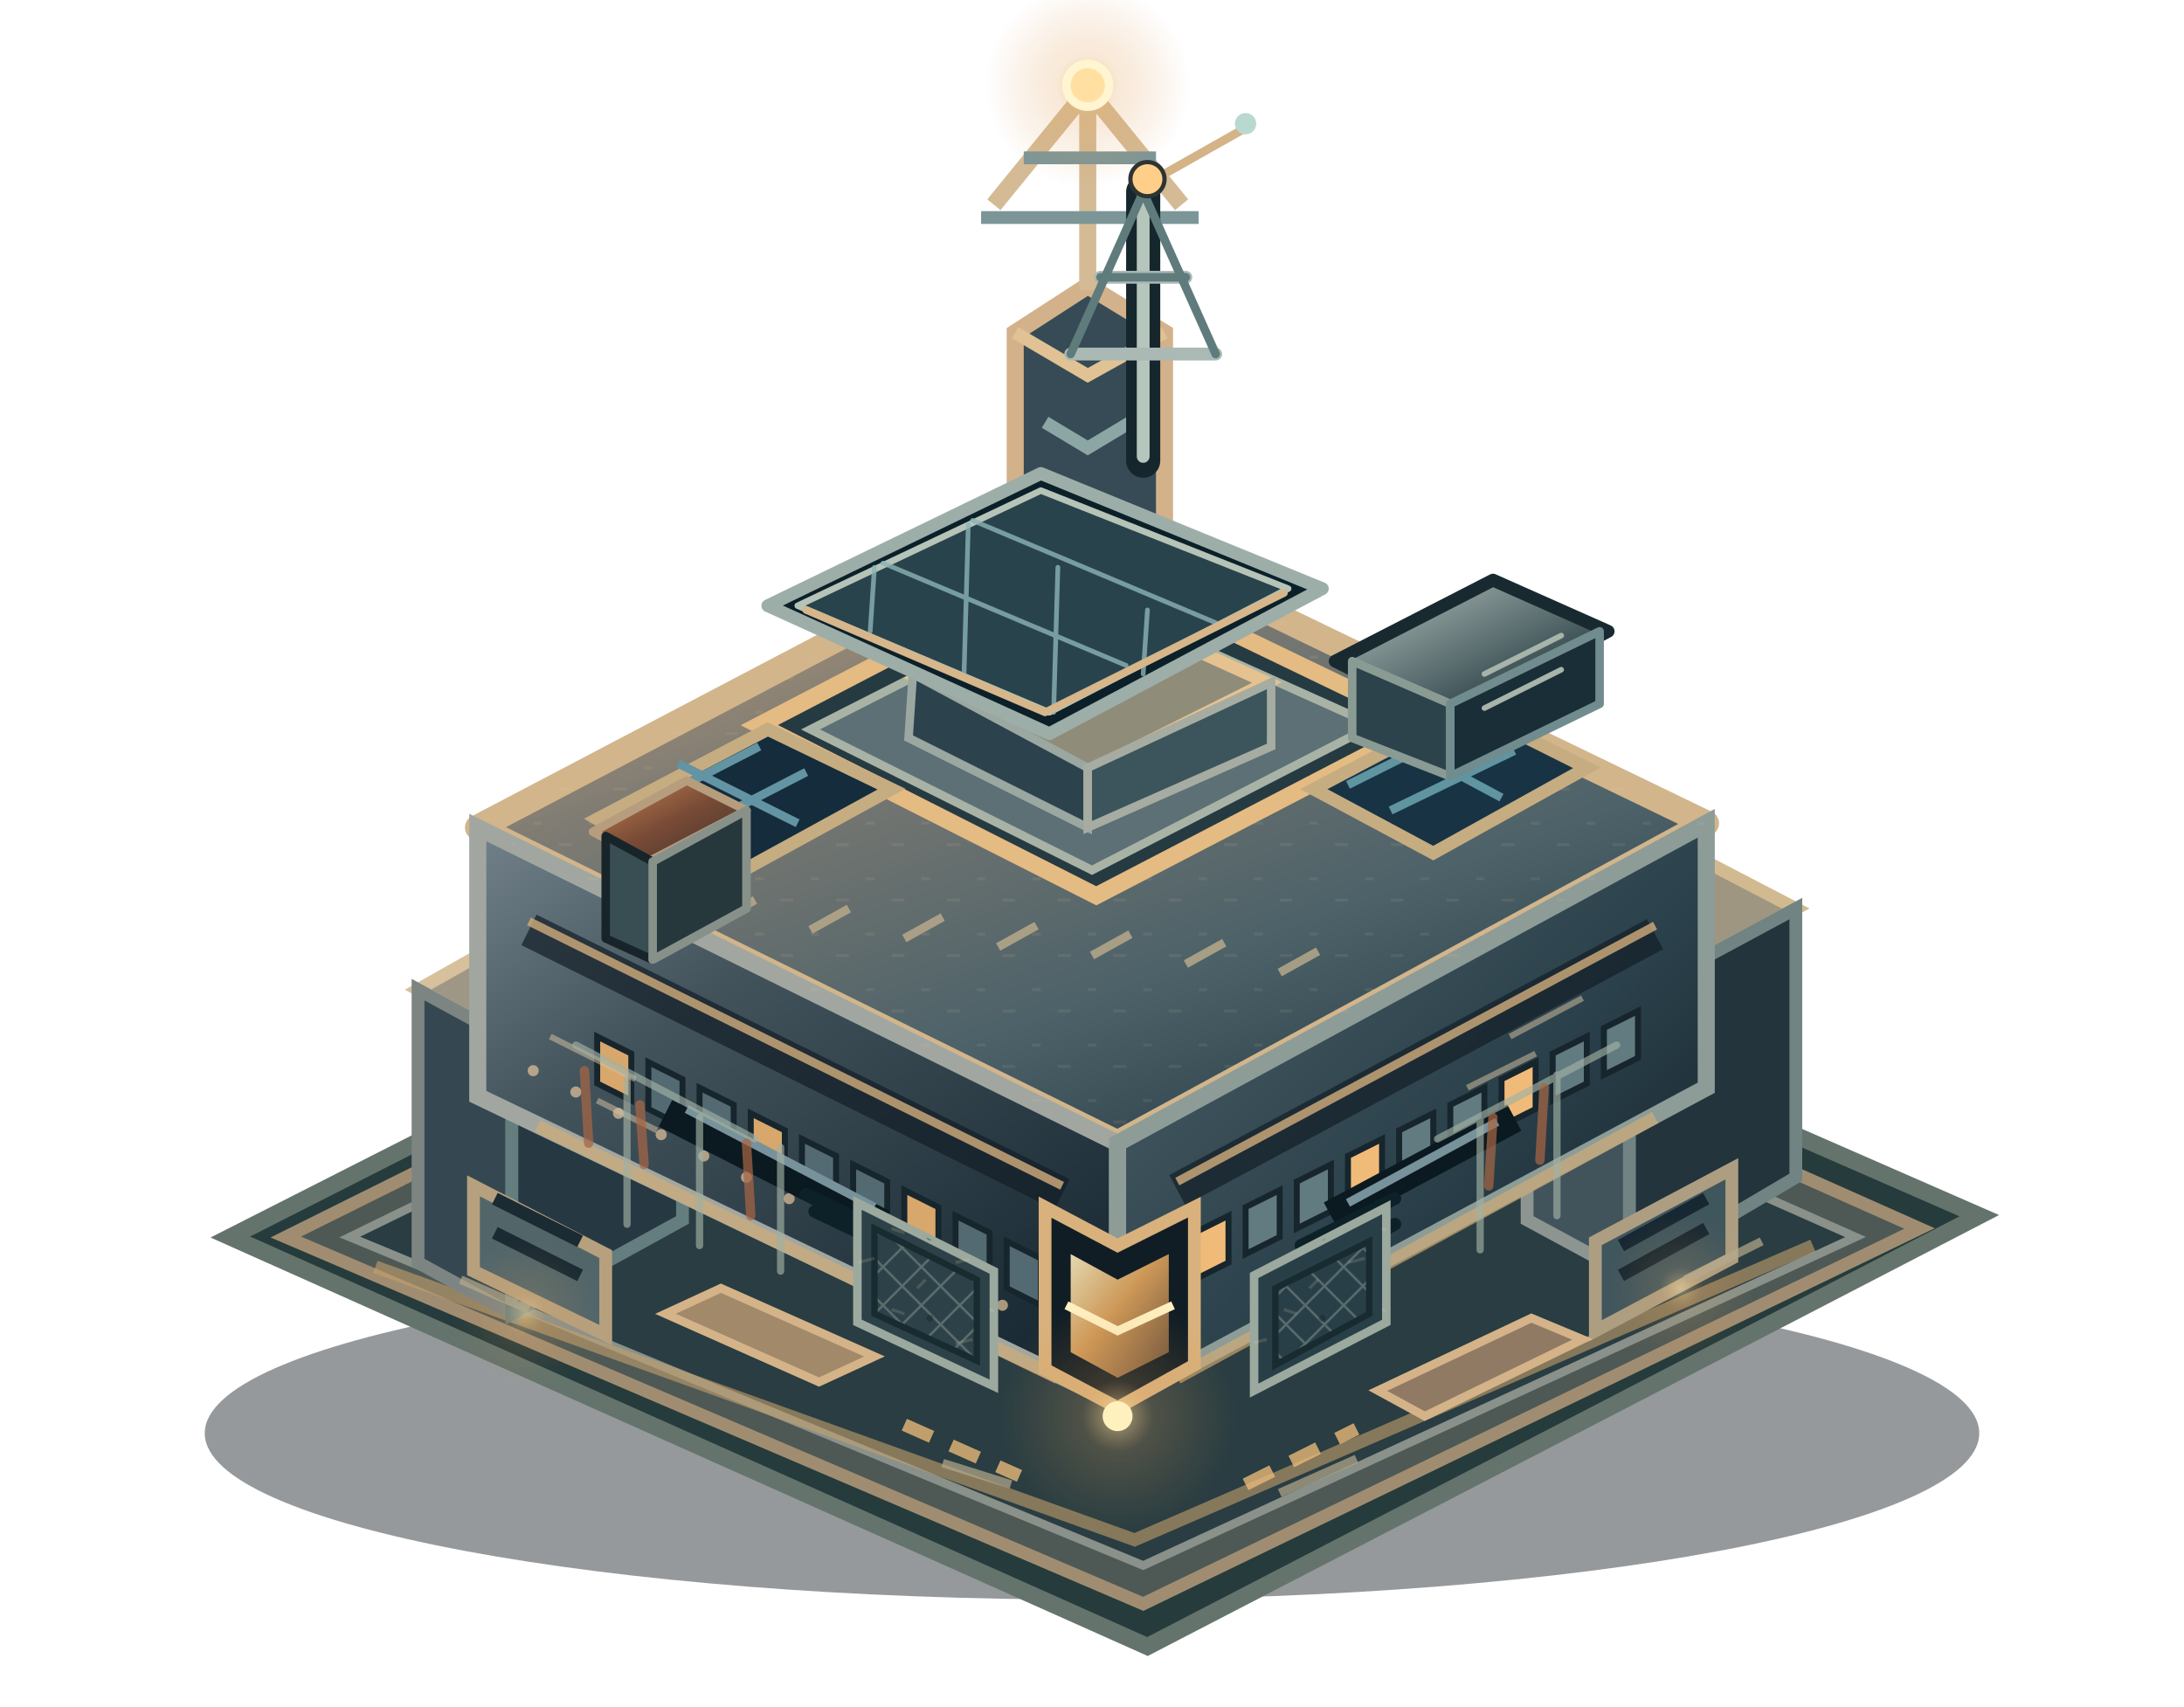
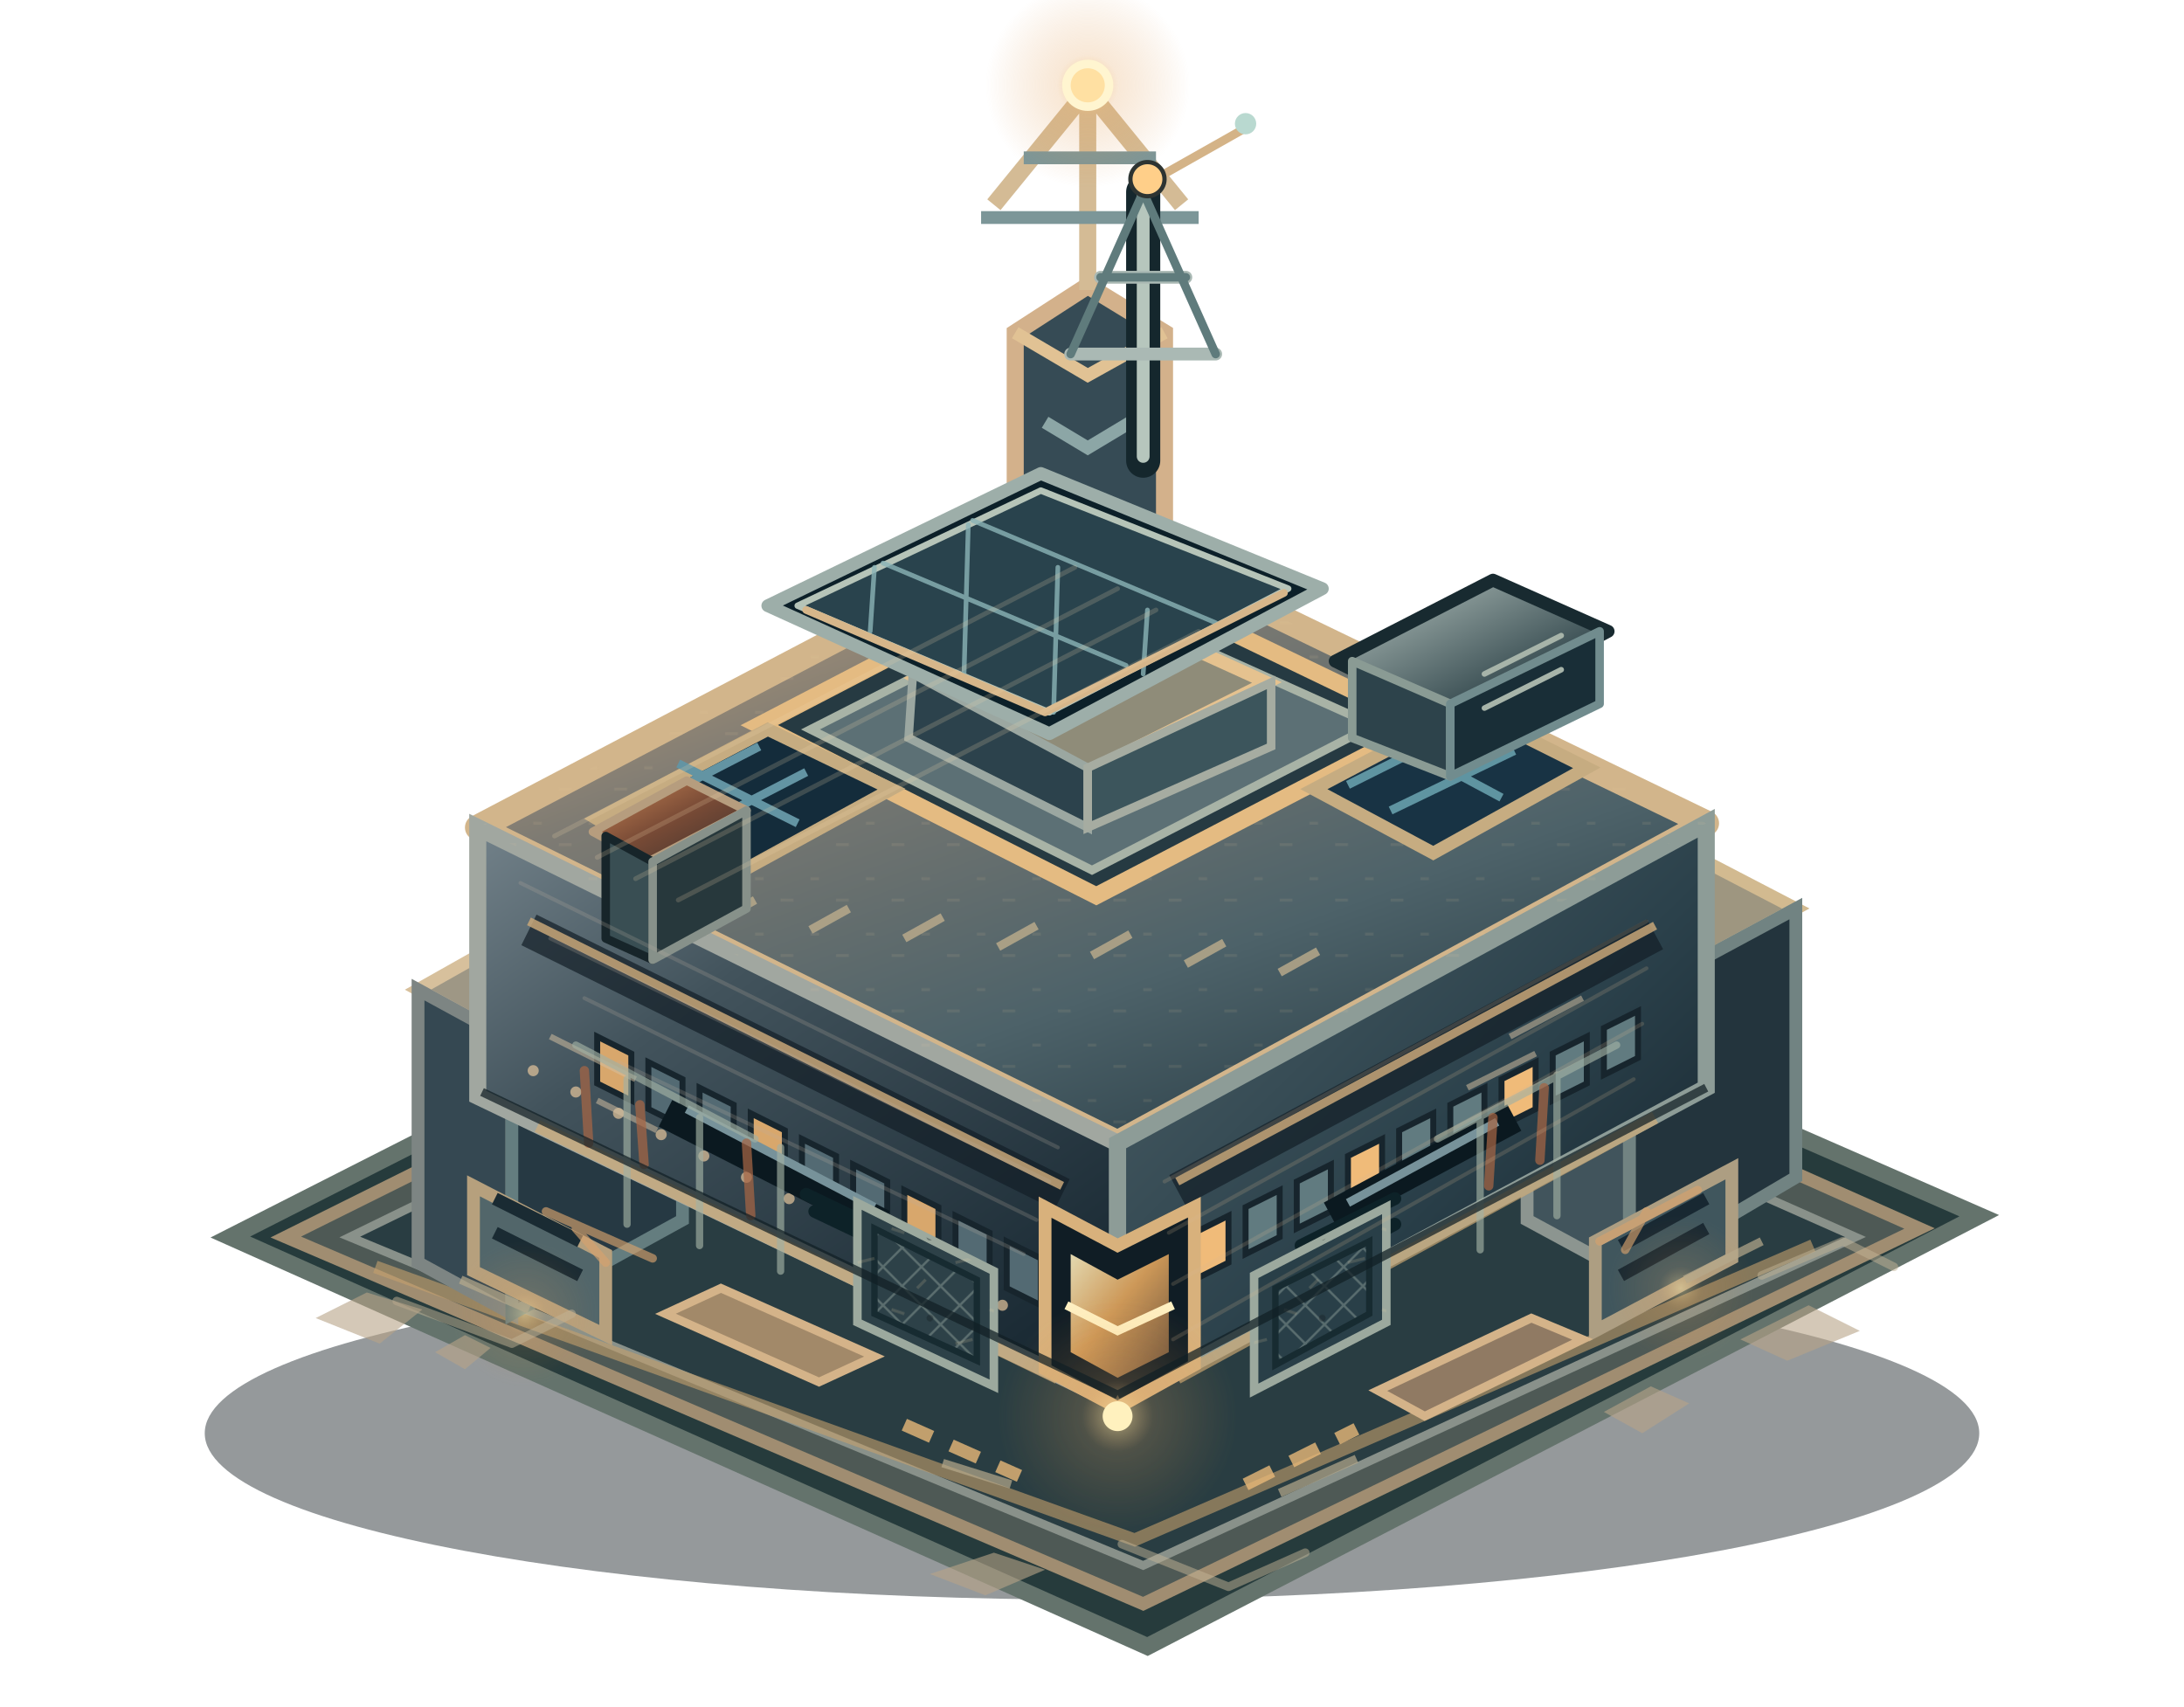
<svg xmlns="http://www.w3.org/2000/svg" width="1024" height="800" viewBox="0 0 512 400">
  <defs>
    <linearGradient id="roof" x1=".1" y1="0" x2=".8" y2="1">
      <stop stop-color="#c9a47a" />
      <stop offset=".32" stop-color="#7e7b73" />
      <stop offset=".7" stop-color="#4d6269" />
      <stop offset="1" stop-color="#263a43" />
    </linearGradient>
    <linearGradient id="wallL" x1="0" y1="0" x2=".8" y2="1">
      <stop stop-color="#73828a" />
      <stop offset=".35" stop-color="#42535c" />
      <stop offset="1" stop-color="#182832" />
    </linearGradient>
    <linearGradient id="wallR" x1="0" y1="0" x2="1" y2="1">
      <stop stop-color="#50636a" />
      <stop offset=".55" stop-color="#2b414b" />
      <stop offset="1" stop-color="#111e27" />
    </linearGradient>
    <linearGradient id="plinth" x1="0" y1="0" x2="0" y2="1">
      <stop stop-color="#6f7874" />
      <stop offset="1" stop-color="#1c2c33" />
    </linearGradient>
    <linearGradient id="glass" x1="0" y1="0" x2="1" y2="1">
      <stop stop-color="#fff2c3" />
      <stop offset=".45" stop-color="#e6a95f" />
      <stop offset="1" stop-color="#73573f" />
    </linearGradient>
    <radialGradient id="lamp">
      <stop stop-color="#ffe7a4" stop-opacity=".8" />
      <stop offset=".3" stop-color="#e6a45d" stop-opacity=".25" />
      <stop offset="1" stop-color="#d5893b" stop-opacity="0" />
    </radialGradient>
    <pattern id="grain" width="13" height="13" patternUnits="userSpaceOnUse">
      <path d="M1 3h3M8 11h2" stroke="#e1c59a" stroke-width=".7" opacity=".24" />
    </pattern>
  </defs>
  <ellipse cx="256" cy="336" rx="208" ry="39" fill="#091318" opacity=".43" />
  <path d="M54 290L249 191L464 285L269 386Z" fill="#263b3c" stroke="#64736c" stroke-width="4" />
  <path d="M67 290L250 199L450 288L268 376Z" fill="#4e5955" stroke="#a08d71" stroke-width="3" />
  <path d="M82 290L250 208L435 290L268 367Z" fill="#293d42" stroke="#89918a" stroke-width="2" />
  <path d="M88 297l178 64 159-69" fill="none" stroke="#c5a06d" stroke-width="3" opacity=".6" />
  <path d="M98 232l39-22 23 11-40 23z" fill="#9e9785" stroke="#d7c09c" stroke-width="3" />
  <path d="M98 232l22 12v64l-22-12z" fill="#354852" stroke="#7d8583" stroke-width="3" />
  <path d="M120 244l40-23v65l-40 22z" fill="#263943" stroke="#647d7f" stroke-width="3" />
  <path d="M358 220l38-20 25 13-39 21z" fill="#9e9680" stroke="#d2ba90" stroke-width="3" />
  <path d="M358 220l24 14v65l-24-13z" fill="#41545c" stroke="#8c9590" stroke-width="3" />
  <path d="M382 234l39-21v63l-39 23z" fill="#23343d" stroke="#718382" stroke-width="3" />
  <path d="M112 194L251 121L400 193L262 268Z" fill="url(#roof)" stroke="#d2b58b" stroke-width="6" stroke-linejoin="round" />
  <path d="M112 194L262 268V329L112 257Z" fill="url(#wallL)" stroke="#a1a7a0" stroke-width="4" />
  <path d="M262 268L400 193V255L262 329Z" fill="url(#wallR)" stroke="#8d9c97" stroke-width="4" />
  <path d="M112 194L251 121L400 193L262 268Z" fill="url(#grain)" opacity=".42" />
  <path d="M178 170l75-39 81 39-77 40z" fill="#263a42" stroke="#e4bb82" stroke-width="4" />
  <path d="M190 171l63-32 69 31-66 34z" fill="#5c7075" stroke="#a8b3a6" stroke-width="2" />
  <path d="M215 159l38-19 44 20-42 21z" fill="#8f8c79" stroke="#e5c28f" stroke-width="3" />
  <path d="M214 158l-1 15 42 21v-14z" fill="#2c424c" stroke="#9ba7a1" stroke-width="2" />
  <path d="M255 180l43-20v15l-43 19z" fill="#3c555c" stroke="#a6aca1" stroke-width="2" />
  <path d="M155 209l-9 5" stroke="#bdad8c" stroke-width="2" opacity=".8" />
  <path d="M177 211l-9 5" stroke="#bdad8c" stroke-width="2" opacity=".8" />
  <path d="M199 213l-9 5" stroke="#bdad8c" stroke-width="2" opacity=".8" />
  <path d="M221 215l-9 5" stroke="#bdad8c" stroke-width="2" opacity=".8" />
  <path d="M243 217l-9 5" stroke="#bdad8c" stroke-width="2" opacity=".8" />
  <path d="M265 219l-9 5" stroke="#bdad8c" stroke-width="2" opacity=".8" />
  <path d="M287 221l-9 5" stroke="#bdad8c" stroke-width="2" opacity=".8" />
  <path d="M309 223l-9 5" stroke="#bdad8c" stroke-width="2" opacity=".8" />
  <path d="M238 145V78l17-11 18 11v67l-18 10z" fill="#364b55" stroke="#d3b18b" stroke-width="4" />
  <path d="M238 78l17 10 18-10" fill="none" stroke="#e1c294" stroke-width="3" />
  <path d="M245 99l10 6 10-6m-20 21 10 6 10-6" stroke="#8ca6a6" stroke-width="3" fill="none" />
  <path d="M255 68V21m-22 27 22-27 22 27" stroke="#d4bb95" stroke-width="4" fill="none" />
  <path d="M230 51h51m-41-14h31" stroke="#7c9698" stroke-width="3" />
  <circle cx="255" cy="20" r="24" fill="url(#lamp)" />
  <circle cx="255" cy="20" r="5" fill="#ffe0a2" stroke="#fff5d0" stroke-width="2" />
  <path d="M140 192l40-21 29 14-42 23z" fill="#142c3b" stroke="#c6ac81" stroke-width="3" />
  <path d="M147 191l31-16m-20 22 31-16m-30-2 28 14" stroke="#6394a3" stroke-width="2" />
  <path d="M308 185l36-19 28 14-36 20z" fill="#183344" stroke="#c6ac81" stroke-width="3" />
  <path d="M316 184l28-14m-18 20 29-14m-31-4 28 15" stroke="#5f94a1" stroke-width="2" />
  <path d="M124 218l125 62M276 279l112-60" stroke="#121e27" stroke-width="8" opacity=".7" />
  <path d="M124 216l125 62M276 277l112-60" stroke="#c7a678" stroke-width="2" opacity=".85" />
  <path d="M140 243l8 4v11l-8-4z" fill="#d8a76c" stroke="#17252d" stroke-width="1.4" />
  <path d="M152 249l8 4v11l-8-4z" fill="#536a73" stroke="#17252d" stroke-width="1.4" />
  <path d="M164 255l8 4v11l-8-4z" fill="#536a73" stroke="#17252d" stroke-width="1.4" />
  <path d="M176 261l8 4v11l-8-4z" fill="#d8a76c" stroke="#17252d" stroke-width="1.4" />
  <path d="M188 267l8 4v11l-8-4z" fill="#536a73" stroke="#17252d" stroke-width="1.4" />
  <path d="M200 273l8 4v11l-8-4z" fill="#536a73" stroke="#17252d" stroke-width="1.4" />
  <path d="M212 279l8 4v11l-8-4z" fill="#d8a76c" stroke="#17252d" stroke-width="1.4" />
  <path d="M224 285l8 4v11l-8-4z" fill="#536a73" stroke="#17252d" stroke-width="1.4" />
  <path d="M236 291l8 4v11l-8-4z" fill="#536a73" stroke="#17252d" stroke-width="1.4" />
  <path d="M280 289l8-4v11l-8 4z" fill="#f0bb79" stroke="#17252d" stroke-width="1.4" />
  <path d="M292 283l8-4v11l-8 4z" fill="#617b80" stroke="#17252d" stroke-width="1.4" />
  <path d="M304 277l8-4v11l-8 4z" fill="#617b80" stroke="#17252d" stroke-width="1.4" />
  <path d="M316 271l8-4v11l-8 4z" fill="#f0bb79" stroke="#17252d" stroke-width="1.4" />
  <path d="M328 265l8-4v11l-8 4z" fill="#617b80" stroke="#17252d" stroke-width="1.4" />
  <path d="M340 259l8-4v11l-8 4z" fill="#617b80" stroke="#17252d" stroke-width="1.4" />
  <path d="M352 253l8-4v11l-8 4z" fill="#f0bb79" stroke="#17252d" stroke-width="1.4" />
  <path d="M364 247l8-4v11l-8 4z" fill="#617b80" stroke="#17252d" stroke-width="1.4" />
  <path d="M376 241l8-4v11l-8 4z" fill="#617b80" stroke="#17252d" stroke-width="1.4" />
  <circle cx="125" cy="251" r="1.3" fill="#e4c49b" opacity=".7" />
  <circle cx="135" cy="256" r="1.3" fill="#e4c49b" opacity=".7" />
  <circle cx="145" cy="261" r="1.3" fill="#e4c49b" opacity=".7" />
  <circle cx="155" cy="266" r="1.3" fill="#e4c49b" opacity=".7" />
  <circle cx="165" cy="271" r="1.3" fill="#e4c49b" opacity=".7" />
  <circle cx="175" cy="276" r="1.3" fill="#e4c49b" opacity=".7" />
  <circle cx="185" cy="281" r="1.3" fill="#e4c49b" opacity=".7" />
  <circle cx="195" cy="286" r="1.3" fill="#e4c49b" opacity=".7" />
  <circle cx="205" cy="291" r="1.3" fill="#e4c49b" opacity=".7" />
  <circle cx="215" cy="296" r="1.3" fill="#e4c49b" opacity=".7" />
  <circle cx="225" cy="301" r="1.3" fill="#e4c49b" opacity=".7" />
  <circle cx="235" cy="306" r="1.3" fill="#e4c49b" opacity=".7" />
  <circle cx="245" cy="311" r="1.3" fill="#e4c49b" opacity=".7" />
  <circle cx="255" cy="316" r="1.3" fill="#e4c49b" opacity=".7" />
  <path d="M126 264l122 59m28 0 112-61" stroke="#d3ac74" stroke-width="3" opacity=".65" />
  <path d="M156 261l51 26m105-2 43-23" stroke="#0b1920" stroke-width="7" />
  <path d="M161 260l44 23m111-1 35-19" stroke="#77929a" stroke-width="2" />
  <path d="M245 283l17 9 18-9v37l-18 10-17-9z" fill="#101d25" stroke="#d8b17c" stroke-width="3" />
  <path d="M251 294l11 6v23l-11-6zM262 300l12-6v23l-12 6z" fill="url(#glass)" opacity=".88" />
  <path d="M250 306l12 6 13-6" stroke="#fff0c1" stroke-width="2" fill="none" />
  <path d="M111 278l31 16v19l-31-15z" fill="#52666a" stroke="#b6a07d" stroke-width="3" />
  <path d="M116 281l20 10m-20-2 20 10" stroke="#1a2b33" stroke-width="3" />
  <path d="M374 291l32-17v21l-32 17z" fill="#40565d" stroke="#ad9e82" stroke-width="3" />
  <path d="M380 292l20-11m-20 18 20-11" stroke="#182832" stroke-width="3" />
  <path d="M156 308l36 16 13-6-36-16z" fill="#a28969" stroke="#d4b389" stroke-width="2" />
  <path d="M323 326l36-17 12 5-37 18z" fill="#907a63" stroke="#d4b389" stroke-width="2" />
  <circle cx="262" cy="332" r="28" fill="url(#lamp)" opacity=".8" />
  <circle cx="123" cy="308" r="17" fill="url(#lamp)" opacity=".55" />
  <circle cx="394" cy="302" r="17" fill="url(#lamp)" opacity=".55" />
  <circle cx="262" cy="332" r="3.5" fill="#fff1be" />
  <path d="M129 243l20 10m-9 5 14 7m206-18-16 8m27-21-17 9" stroke="#d5c0a1" stroke-width="1.4" opacity=".52" />
  <path d="M108 300l16 7m271-7 18-9M221 343l16 5m63 2 18-8" stroke="#b7a98b" stroke-width="2" opacity=".7" />
  <defs>
    <linearGradient id="a94steel" x1="0" y1="0" x2="1" y2="1">
      <stop stop-color="#e1d4b8" />
      <stop offset=".24" stop-color="#8e9e9c" />
      <stop offset=".65" stop-color="#43575b" />
      <stop offset="1" stop-color="#1b2c32" />
    </linearGradient>
    <linearGradient id="a94rust" x1="0" y1="0" x2="1" y2="1">
      <stop stop-color="#cc8756" />
      <stop offset=".5" stop-color="#794b36" />
      <stop offset="1" stop-color="#3b302d" />
    </linearGradient>
    <pattern id="a94grit" width="23" height="19" patternUnits="userSpaceOnUse">
      <path d="M2 3l3 1m12 7 4-1m-13 7 2-2" fill="none" stroke="#e6d0a6" stroke-width=".7" opacity=".22" />
      <circle cx="11" cy="5" r=".8" fill="#161e21" opacity=".5" />
    </pattern>
    <pattern id="a94mesh" width="9" height="9" patternUnits="userSpaceOnUse">
      <path d="M0 0l9 9M9 0L0 9" stroke="#a9b9b0" stroke-width=".55" opacity=".36" />
    </pattern>
  </defs>
  <g stroke-linejoin="round" stroke-linecap="round">
    <path d="M180 142l64-31 66 27-64 34z" fill="#0c2029" stroke="#9daea9" stroke-width="3" />
    <path d="M187 142l57-27 58 23-56 29z" fill="#29434d" stroke="#b6c4b8" stroke-width="1.5" />
    <path d="M207 132l57 24m-36-34 57 24M205 133l-1 15m23-25-1 35m22-25-1 34m22-24-1 15" fill="none" stroke="#8bb4b7" stroke-width="1.1" opacity=".8" />
    <path d="M189 143l56 24 56-28" fill="none" stroke="#d6b68a" stroke-width="1.8" />
    <path d="M313 155l37-19 27 12-38 20z" fill="url(#a94steel)" stroke="#182a30" stroke-width="3" />
    <path d="M317 155l23 10v17l-23-9z" fill="#2d434b" stroke="#8a9b94" stroke-width="2" />
    <path d="M340 165l35-17v17l-35 17z" fill="#192e37" stroke="#718c8e" stroke-width="2" />
    <path d="M348 158l18-9m-18 17 18-9" stroke="#a7b4a9" stroke-width="1.3" />
    <path d="M139 195l22-12 14 7-23 12z" fill="url(#a94rust)" stroke="#b69d7e" stroke-width="2" />
    <path d="M142 196l11 6v23l-11-5z" fill="#394e53" stroke="#17252a" stroke-width="2" />
    <path d="M153 202l22-12v23l-22 12z" fill="#27383c" stroke="#87918a" stroke-width="2" />
  </g>
  <g fill="none" stroke-linecap="round">
    <path d="M268 108V45" stroke="#15272d" stroke-width="8" />
    <path d="M268 107V45" stroke="#b6c6bd" stroke-width="3" />
    <path d="M251 83h34M258 65h20" stroke="#aab9b4" stroke-width="3" />
    <path d="M251 83l17-38 17 38m-27-18 20 0" stroke="#5f7b7c" stroke-width="2" />
    <path d="M269 43l23-13" stroke="#d4b387" stroke-width="2" />
    <circle cx="269" cy="42" r="4" fill="#ffcf89" stroke="#2d3432" stroke-width="1" />
    <circle cx="292" cy="29" r="2.5" fill="#b9d9d0" />
  </g>
  <g fill="none" stroke-linecap="round">
    <path d="M135 245l42 22m-30-14v34m17-25v30m19-23v29M337 267l42-22m-32 17v31m18-41v33" stroke="#a1b0a3" stroke-width="1.7" opacity=".65" />
    <path d="M137 251l1 17m12-9 1 14m24-5 1 17M350 262l-1 16m13-23-1 17" stroke="#a66544" stroke-width="2.2" opacity=".72" />
    <path d="M189 280l25 12m-23-8 21 10M305 292l22-11m-19 16 19-10" stroke="#0d2228" stroke-width="3" />
  </g>
  <path d="M201 282l32 16v27l-32-15z" fill="#2d4148" stroke="#9ca99e" stroke-width="2" />
  <path d="M205 288l24 12v19l-24-11z" fill="url(#a94mesh)" stroke="#172b31" stroke-width="1.5" />
  <path d="M294 299l31-16v27l-31 16z" fill="#293f48" stroke="#9ca99e" stroke-width="2" />
  <path d="M299 302l22-11v17l-22 12z" fill="url(#a94mesh)" stroke="#172b31" stroke-width="1.5" />
  <path d="M212 334l27 12m53 2 26-13" stroke="#e7b878" stroke-width="3" stroke-dasharray="7 5" opacity=".8" />
  <path d="M201 282l32 16v27l-32-15zM294 299l31-16v27l-31 16z" fill="url(#a94grit)" opacity=".75" />
+   <g fill="none" stroke-linecap="round" stroke-linejoin="round" pointer-events="none">
+     <path d="M122 207l126 62m-119-49 117 57m-109-43 106 52m-98-37 95 45" stroke="#b9afa0" stroke-width=".9" opacity=".22" />
+     <path d="M273 277l113-61m-112 73 112-62m-111 74 110-61m-110 74 108-61" stroke="#d6b88e" stroke-width=".9" opacity=".18" />
+     <path d="M130 196l122-63m-112 68 122-63m-113 68 122-63m-112 68 122-63" stroke="#f0d6ac" stroke-width="1.1" opacity=".19" />
+     <path d="M128 284l25 11m-18-7 7 8m233-5 23-12m-17 14 5-9" stroke="#d6a16d" stroke-width="2" opacity=".65" />
+     <path d="M93 305l27 10 14-7m279-9 19-8 12 6m-181 65 25 10 18-8" stroke="#c2b396" stroke-width="2" opacity=".5" />
+   </g>
+   <g fill="#b7a387" opacity=".6">
+     <path d="M74 309l12-6 13 4-10 8zM408 314l16-8 12 6-17 7zM218 369l15-5 12 4-14 6z" />
+     <path d="M102 317l7-4 6 3-6 5zM376 331l11-6 9 4-11 7z" />
+   </g>
+   <g stroke="#111f24" stroke-width="2" opacity=".72">
+     <path d="M113 256l149 71M262 327l138-72" fill="none" />
+   </g>
</svg>
